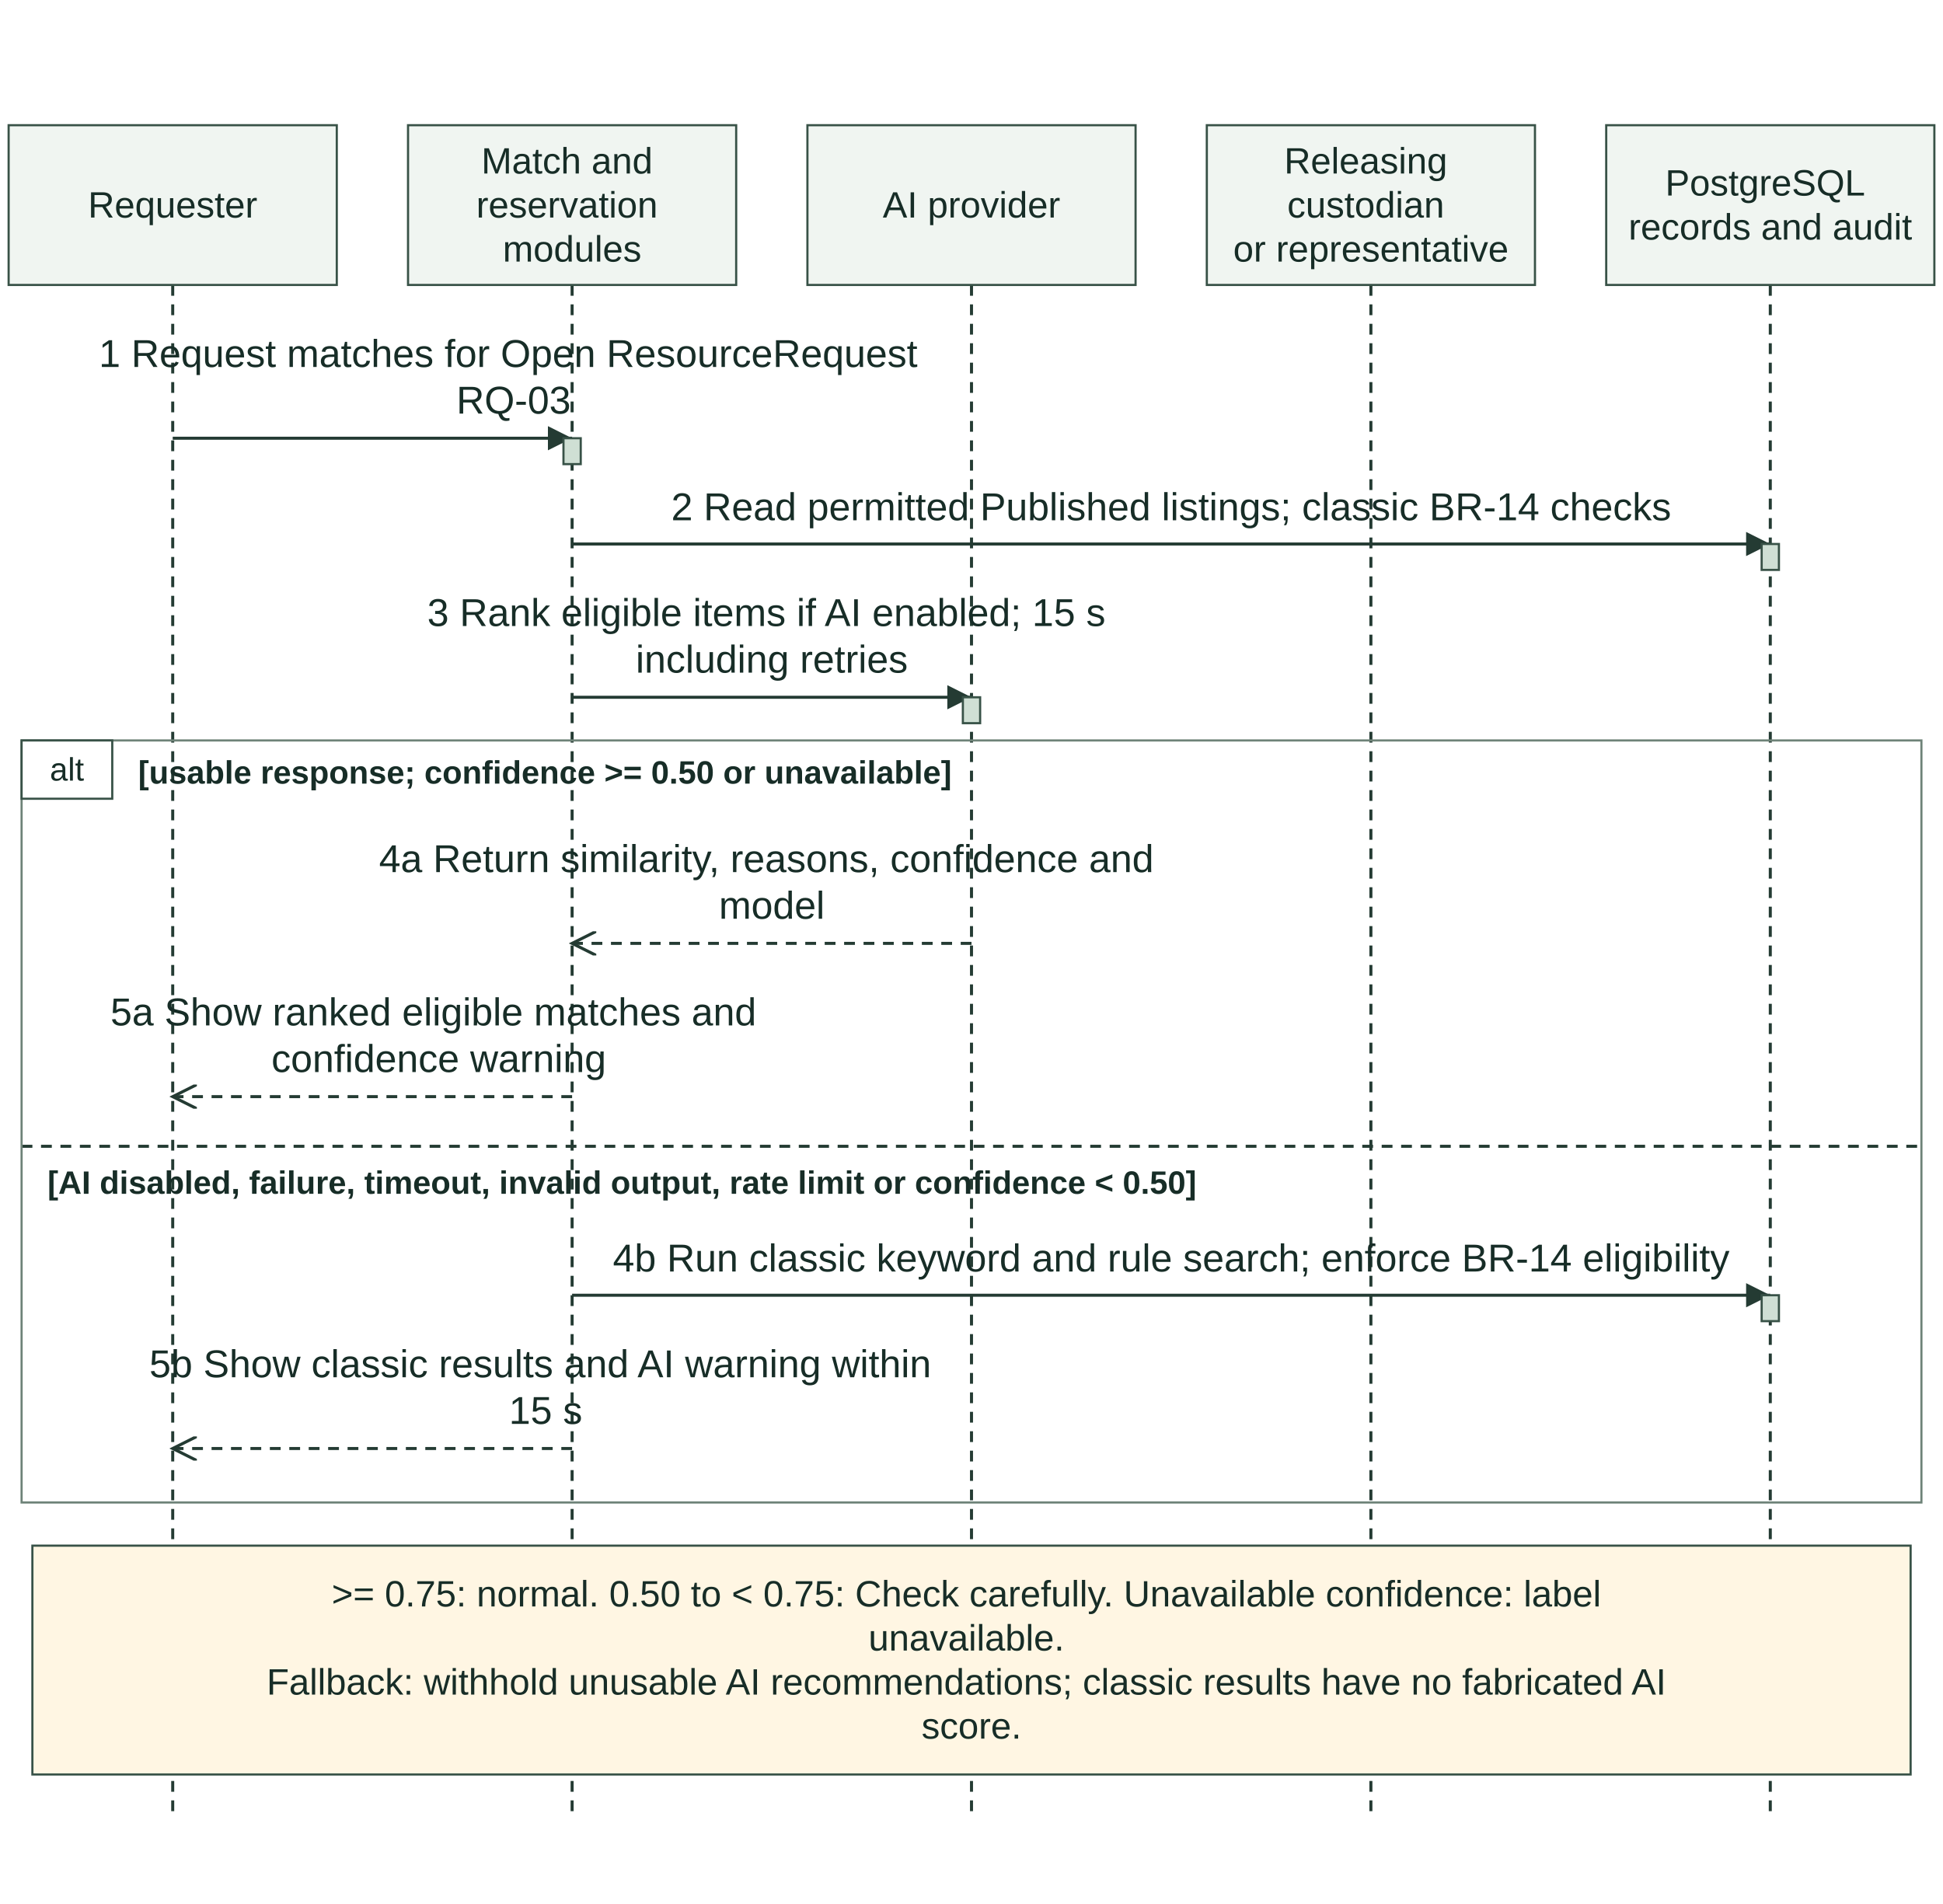
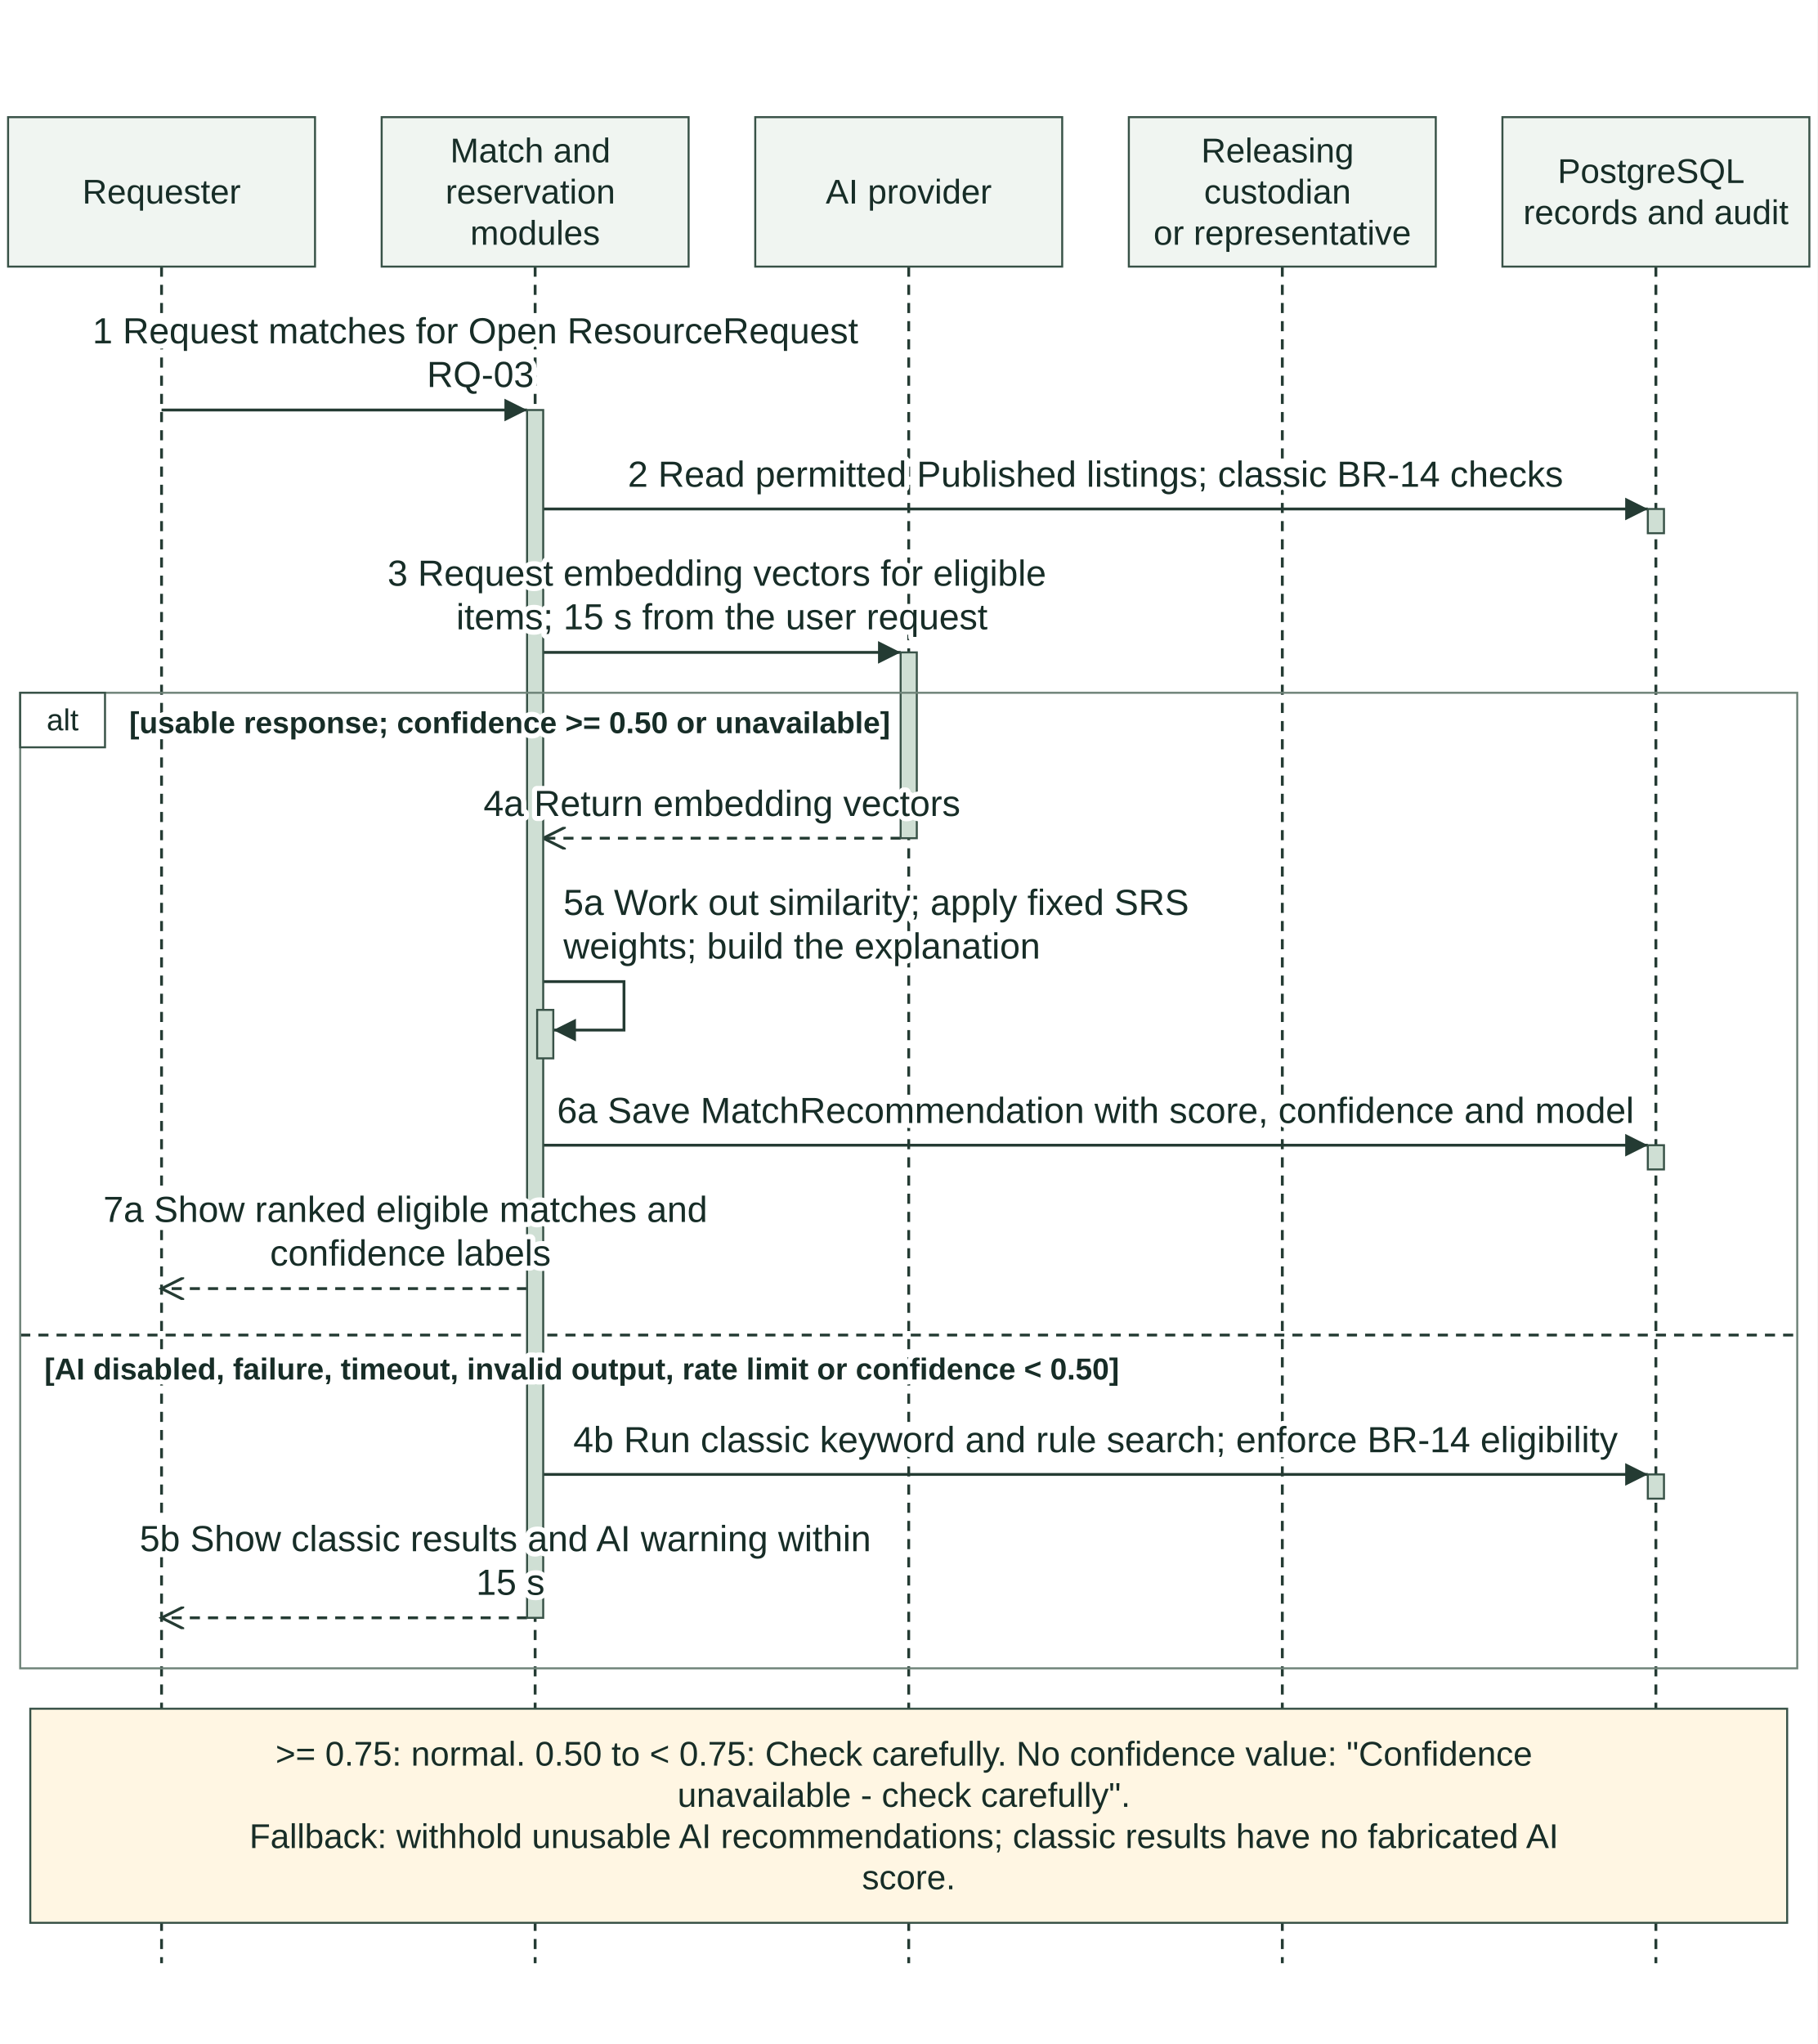
- <svg xmlns="http://www.w3.org/2000/svg" width="900" height="882" viewBox="0 0 900 882">
+ <svg xmlns="http://www.w3.org/2000/svg" width="900" height="1012" viewBox="0 0 900 1012">
  <defs>
    <marker id="arrow" markerWidth="9" markerHeight="8" refX="8" refY="4" orient="auto">
      <path d="M0,0 L8,4 L0,8 Z" fill="#243b33" />
    </marker>
    <marker id="open" markerWidth="9" markerHeight="8" refX="8" refY="4" orient="auto">
      <path d="M0,0 L8,4 L0,8" fill="none" stroke="#243b33" />
    </marker>
  </defs>
  <rect width="100%" height="100%" fill="white" />
-   <polyline points="80,203 265,203" fill="none" stroke="#243b33" stroke-width="1.4" marker-end="url(#arrow)" />
-   <polyline points="265,252 820,252" fill="none" stroke="#243b33" stroke-width="1.4" marker-end="url(#arrow)" />
-   <polyline points="265,323 450,323" fill="none" stroke="#243b33" stroke-width="1.4" marker-end="url(#arrow)" />
-   <polyline points="450,437 265,437" fill="none" stroke="#243b33" stroke-width="1.4" stroke-dasharray="5 4" marker-end="url(#open)" />
-   <polyline points="265,508 80,508" fill="none" stroke="#243b33" stroke-width="1.4" stroke-dasharray="5 4" marker-end="url(#open)" />
-   <polyline points="10,531 890,531" fill="none" stroke="#243b33" stroke-width="1.4" stroke-dasharray="5 4" />
-   <polyline points="265,600 820,600" fill="none" stroke="#243b33" stroke-width="1.4" marker-end="url(#arrow)" />
-   <polyline points="265,671 80,671" fill="none" stroke="#243b33" stroke-width="1.4" stroke-dasharray="5 4" marker-end="url(#open)" />
-   <polyline points="80,132 80,842" fill="none" stroke="#243b33" stroke-width="1.4" stroke-dasharray="5 4" />
-   <polyline points="265,132 265,842" fill="none" stroke="#243b33" stroke-width="1.4" stroke-dasharray="5 4" />
-   <polyline points="450,132 450,842" fill="none" stroke="#243b33" stroke-width="1.4" stroke-dasharray="5 4" />
-   <polyline points="635,132 635,842" fill="none" stroke="#243b33" stroke-width="1.4" stroke-dasharray="5 4" />
-   <polyline points="820,132 820,842" fill="none" stroke="#243b33" stroke-width="1.4" stroke-dasharray="5 4" />
-   <rect x="4" y="58" width="152" height="74" rx="0" fill="#f0f5f1" stroke="#385247" />
+   <polyline points="80,203 261,203" fill="none" stroke="#243b33" stroke-width="1.4" marker-end="url(#arrow)" />
+   <polyline points="269,252 816,252" fill="none" stroke="#243b33" stroke-width="1.4" marker-end="url(#arrow)" />
+   <polyline points="269,323 446,323" fill="none" stroke="#243b33" stroke-width="1.4" marker-end="url(#arrow)" />
+   <polyline points="446,415 269,415" fill="none" stroke="#243b33" stroke-width="1.4" stroke-dasharray="5 4" marker-end="url(#open)" />
+   <polyline points="269,486 309,486 309,510 274,510" fill="none" stroke="#243b33" stroke-width="1.4" marker-end="url(#arrow)" />
+   <polyline points="269,567 816,567" fill="none" stroke="#243b33" stroke-width="1.4" marker-end="url(#arrow)" />
+   <polyline points="261,638 80,638" fill="none" stroke="#243b33" stroke-width="1.4" stroke-dasharray="5 4" marker-end="url(#open)" />
+   <polyline points="269,730 816,730" fill="none" stroke="#243b33" stroke-width="1.4" marker-end="url(#arrow)" />
+   <polyline points="261,801 80,801" fill="none" stroke="#243b33" stroke-width="1.4" stroke-dasharray="5 4" marker-end="url(#open)" />
+   <polyline points="10,661 890,661" fill="none" stroke="#243b33" stroke-width="1.4" stroke-dasharray="5 4" />
+   <polyline points="80,132 80,972" fill="none" stroke="#243b33" stroke-width="1.4" stroke-dasharray="5 4" />
+   <polyline points="265,132 265,972" fill="none" stroke="#243b33" stroke-width="1.4" stroke-dasharray="5 4" />
+   <polyline points="450,132 450,972" fill="none" stroke="#243b33" stroke-width="1.4" stroke-dasharray="5 4" />
+   <polyline points="635,132 635,972" fill="none" stroke="#243b33" stroke-width="1.4" stroke-dasharray="5 4" />
+   <polyline points="820,132 820,972" fill="none" stroke="#243b33" stroke-width="1.4" stroke-dasharray="5 4" />
+   <rect x="816" y="252" width="8" height="12" fill="#cfdfd4" stroke="#385247" />
+   <rect x="816" y="567" width="8" height="12" fill="#cfdfd4" stroke="#385247" />
+   <rect x="261" y="203" width="8" height="598" fill="#cfdfd4" stroke="#385247" />
+   <rect x="816" y="730" width="8" height="12" fill="#cfdfd4" stroke="#385247" />
+   <rect x="446" y="323" width="8" height="92" fill="#cfdfd4" stroke="#385247" />
+   <rect x="266" y="500" width="8" height="24" fill="#cfdfd4" stroke="#385247" />
+   <rect x="4.0" y="58" width="152" height="74" rx="0" fill="#f0f5f1" stroke="#385247" />
  <text x="80.0" y="100.78" text-anchor="middle" font-family="Arial,sans-serif" font-size="17" font-weight="normal" fill="#172d27">
    <tspan x="80.0" dy="0">Requester</tspan>
  </text>
-   <rect x="189" y="58" width="152" height="74" rx="0" fill="#f0f5f1" stroke="#385247" />
+   <rect x="189.0" y="58" width="152" height="74" rx="0" fill="#f0f5f1" stroke="#385247" />
  <text x="265.0" y="80.38" text-anchor="middle" font-family="Arial,sans-serif" font-size="17" font-weight="normal" fill="#172d27">
    <tspan x="265.0" dy="0">Match and</tspan>
    <tspan x="265.0" dy="20.4">reservation</tspan>
    <tspan x="265.0" dy="20.4">modules</tspan>
  </text>
-   <rect x="374" y="58" width="152" height="74" rx="0" fill="#f0f5f1" stroke="#385247" />
+   <rect x="374.0" y="58" width="152" height="74" rx="0" fill="#f0f5f1" stroke="#385247" />
  <text x="450.0" y="100.78" text-anchor="middle" font-family="Arial,sans-serif" font-size="17" font-weight="normal" fill="#172d27">
    <tspan x="450.0" dy="0">AI provider</tspan>
  </text>
-   <rect x="559" y="58" width="152" height="74" rx="0" fill="#f0f5f1" stroke="#385247" />
+   <rect x="559.0" y="58" width="152" height="74" rx="0" fill="#f0f5f1" stroke="#385247" />
  <text x="635.0" y="80.38" text-anchor="middle" font-family="Arial,sans-serif" font-size="17" font-weight="normal" fill="#172d27">
    <tspan x="635.0" dy="0">Releasing</tspan>
    <tspan x="635.0" dy="20.4">custodian</tspan>
    <tspan x="635.0" dy="20.4">or representative</tspan>
  </text>
-   <rect x="744" y="58" width="152" height="74" rx="0" fill="#f0f5f1" stroke="#385247" />
+   <rect x="744.0" y="58" width="152" height="74" rx="0" fill="#f0f5f1" stroke="#385247" />
  <text x="820.0" y="90.58" text-anchor="middle" font-family="Arial,sans-serif" font-size="17" font-weight="normal" fill="#172d27">
    <tspan x="820.0" dy="0">PostgreSQL</tspan>
    <tspan x="820.0" dy="20.4">records and audit</tspan>
  </text>
-   <text x="237.9" y="170" text-anchor="middle" font-family="Arial,sans-serif" font-size="18" font-weight="normal" fill="#172d27">
+   <text x="237.9" y="170" text-anchor="middle" font-family="Arial,sans-serif" font-size="18" font-weight="normal" fill="#172d27" stroke="white" stroke-width="5" stroke-linejoin="round" paint-order="stroke">
    <tspan x="237.9" dy="0">1 Request matches for Open ResourceRequest</tspan>
    <tspan x="237.9" dy="21.6">RQ-03</tspan>
  </text>
-   <rect x="261" y="203" width="8" height="12" rx="0" fill="#cfdfd4" stroke="#385247" />
-   <text x="265.0" y="214.44" text-anchor="middle" font-family="Arial,sans-serif" font-size="16" font-weight="normal" fill="#172d27">
-     <tspan x="265.0" dy="0" />
-   </text>
-   <text x="542.5" y="241" text-anchor="middle" font-family="Arial,sans-serif" font-size="18" font-weight="normal" fill="#172d27">
+   <text x="542.5" y="241" text-anchor="middle" font-family="Arial,sans-serif" font-size="18" font-weight="normal" fill="#172d27" stroke="white" stroke-width="5" stroke-linejoin="round" paint-order="stroke">
    <tspan x="542.5" dy="0">2 Read permitted Published listings; classic BR-14 checks</tspan>
  </text>
-   <rect x="816" y="252" width="8" height="12" rx="0" fill="#cfdfd4" stroke="#385247" />
-   <text x="820.0" y="263.44" text-anchor="middle" font-family="Arial,sans-serif" font-size="16" font-weight="normal" fill="#172d27">
-     <tspan x="820.0" dy="0" />
+   <text x="357.5" y="290" text-anchor="middle" font-family="Arial,sans-serif" font-size="18" font-weight="normal" fill="#172d27" stroke="white" stroke-width="5" stroke-linejoin="round" paint-order="stroke">
+     <tspan x="357.5" dy="0">3 Request embedding vectors for eligible</tspan>
+     <tspan x="357.5" dy="21.6">items; 15 s from the user request</tspan>
  </text>
-   <text x="357.5" y="290" text-anchor="middle" font-family="Arial,sans-serif" font-size="18" font-weight="normal" fill="#172d27">
-     <tspan x="357.5" dy="0">3 Rank eligible items if AI enabled; 15 s</tspan>
-     <tspan x="357.5" dy="21.6">including retries</tspan>
+   <text x="357.5" y="404" text-anchor="middle" font-family="Arial,sans-serif" font-size="18" font-weight="normal" fill="#172d27" stroke="white" stroke-width="5" stroke-linejoin="round" paint-order="stroke">
+     <tspan x="357.5" dy="0">4a Return embedding vectors</tspan>
  </text>
-   <rect x="446" y="323" width="8" height="12" rx="0" fill="#cfdfd4" stroke="#385247" />
-   <text x="450.0" y="334.44" text-anchor="middle" font-family="Arial,sans-serif" font-size="16" font-weight="normal" fill="#172d27">
-     <tspan x="450.0" dy="0" />
+   <text x="279" y="453" text-anchor="start" font-family="Arial,sans-serif" font-size="18" font-weight="normal" fill="#172d27" stroke="white" stroke-width="5" stroke-linejoin="round" paint-order="stroke">
+     <tspan x="279" dy="0">5a Work out similarity; apply fixed SRS</tspan>
+     <tspan x="279" dy="21.6">weights; build the explanation</tspan>
  </text>
-   <text x="357.5" y="404" text-anchor="middle" font-family="Arial,sans-serif" font-size="18" font-weight="normal" fill="#172d27">
-     <tspan x="357.5" dy="0">4a Return similarity, reasons, confidence and</tspan>
-     <tspan x="357.5" dy="21.6">model</tspan>
+   <text x="542.5" y="556" text-anchor="middle" font-family="Arial,sans-serif" font-size="18" font-weight="normal" fill="#172d27" stroke="white" stroke-width="5" stroke-linejoin="round" paint-order="stroke">
+     <tspan x="542.5" dy="0">6a Save MatchRecommendation with score, confidence and model</tspan>
  </text>
-   <text x="203.25" y="475" text-anchor="middle" font-family="Arial,sans-serif" font-size="18" font-weight="normal" fill="#172d27">
-     <tspan x="203.25" dy="0">5a Show ranked eligible matches and</tspan>
-     <tspan x="203.25" dy="21.6">confidence warning</tspan>
+   <text x="203.25" y="605" text-anchor="middle" font-family="Arial,sans-serif" font-size="18" font-weight="normal" fill="#172d27" stroke="white" stroke-width="5" stroke-linejoin="round" paint-order="stroke">
+     <tspan x="203.25" dy="0">7a Show ranked eligible matches and</tspan>
+     <tspan x="203.25" dy="21.6">confidence labels</tspan>
  </text>
-   <text x="22" y="553" text-anchor="start" font-family="Arial,sans-serif" font-size="15" font-weight="bold" fill="#172d27">
+   <text x="22" y="683" text-anchor="start" font-family="Arial,sans-serif" font-size="15" font-weight="bold" fill="#172d27" stroke="white" stroke-width="5" stroke-linejoin="round" paint-order="stroke">
    <tspan x="22" dy="0">[AI disabled, failure, timeout, invalid output, rate limit or confidence &lt; 0.50]</tspan>
  </text>
-   <text x="542.5" y="589" text-anchor="middle" font-family="Arial,sans-serif" font-size="18" font-weight="normal" fill="#172d27">
+   <text x="542.5" y="719" text-anchor="middle" font-family="Arial,sans-serif" font-size="18" font-weight="normal" fill="#172d27" stroke="white" stroke-width="5" stroke-linejoin="round" paint-order="stroke">
    <tspan x="542.5" dy="0">4b Run classic keyword and rule search; enforce BR-14 eligibility</tspan>
  </text>
-   <rect x="816" y="600" width="8" height="12" rx="0" fill="#cfdfd4" stroke="#385247" />
-   <text x="820.0" y="611.44" text-anchor="middle" font-family="Arial,sans-serif" font-size="16" font-weight="normal" fill="#172d27">
-     <tspan x="820.0" dy="0" />
-   </text>
-   <text x="252.75" y="638" text-anchor="middle" font-family="Arial,sans-serif" font-size="18" font-weight="normal" fill="#172d27">
+   <text x="252.75" y="768" text-anchor="middle" font-family="Arial,sans-serif" font-size="18" font-weight="normal" fill="#172d27" stroke="white" stroke-width="5" stroke-linejoin="round" paint-order="stroke">
    <tspan x="252.75" dy="0">5b Show classic results and AI warning within</tspan>
    <tspan x="252.75" dy="21.6">15 s</tspan>
  </text>
-   <rect x="10" y="343" width="880" height="353" fill="none" stroke="#6e8378" />
+   <rect x="10" y="343" width="880" height="483" fill="none" stroke="#6e8378" />
  <rect x="10" y="343" width="42" height="27" rx="0" fill="white" stroke="#385247" />
  <text x="31.0" y="361.6" text-anchor="middle" font-family="Arial,sans-serif" font-size="15" font-weight="normal" fill="#172d27">
    <tspan x="31.0" dy="0">alt</tspan>
  </text>
-   <text x="64" y="363" text-anchor="start" font-family="Arial,sans-serif" font-size="15" font-weight="bold" fill="#172d27">
+   <text x="64" y="363" text-anchor="start" font-family="Arial,sans-serif" font-size="15" font-weight="bold" fill="#172d27" stroke="white" stroke-width="5" stroke-linejoin="round" paint-order="stroke">
    <tspan x="64" dy="0">[usable response; confidence &gt;= 0.50 or unavailable]</tspan>
  </text>
-   <rect x="15" y="716" width="870" height="106" rx="0" fill="#fff6e3" stroke="#385247" />
-   <text x="450.0" y="744.18" text-anchor="middle" font-family="Arial,sans-serif" font-size="17" font-weight="normal" fill="#172d27">
-     <tspan x="450.0" dy="0">&gt;= 0.75: normal. 0.50 to &lt; 0.75: Check carefully. Unavailable confidence: label</tspan>
-     <tspan x="450.0" dy="20.4">unavailable.</tspan>
+   <rect x="15" y="846" width="870" height="106" rx="0" fill="#fff6e3" stroke="#385247" />
+   <text x="450.0" y="874.18" text-anchor="middle" font-family="Arial,sans-serif" font-size="17" font-weight="normal" fill="#172d27">
+     <tspan x="450.0" dy="0">&gt;= 0.75: normal. 0.50 to &lt; 0.75: Check carefully. No confidence value: "Confidence</tspan>
+     <tspan x="450.0" dy="20.4">unavailable - check carefully".</tspan>
    <tspan x="450.0" dy="20.4">Fallback: withhold unusable AI recommendations; classic results have no fabricated AI</tspan>
    <tspan x="450.0" dy="20.4">score.</tspan>
  </text>
</svg>
